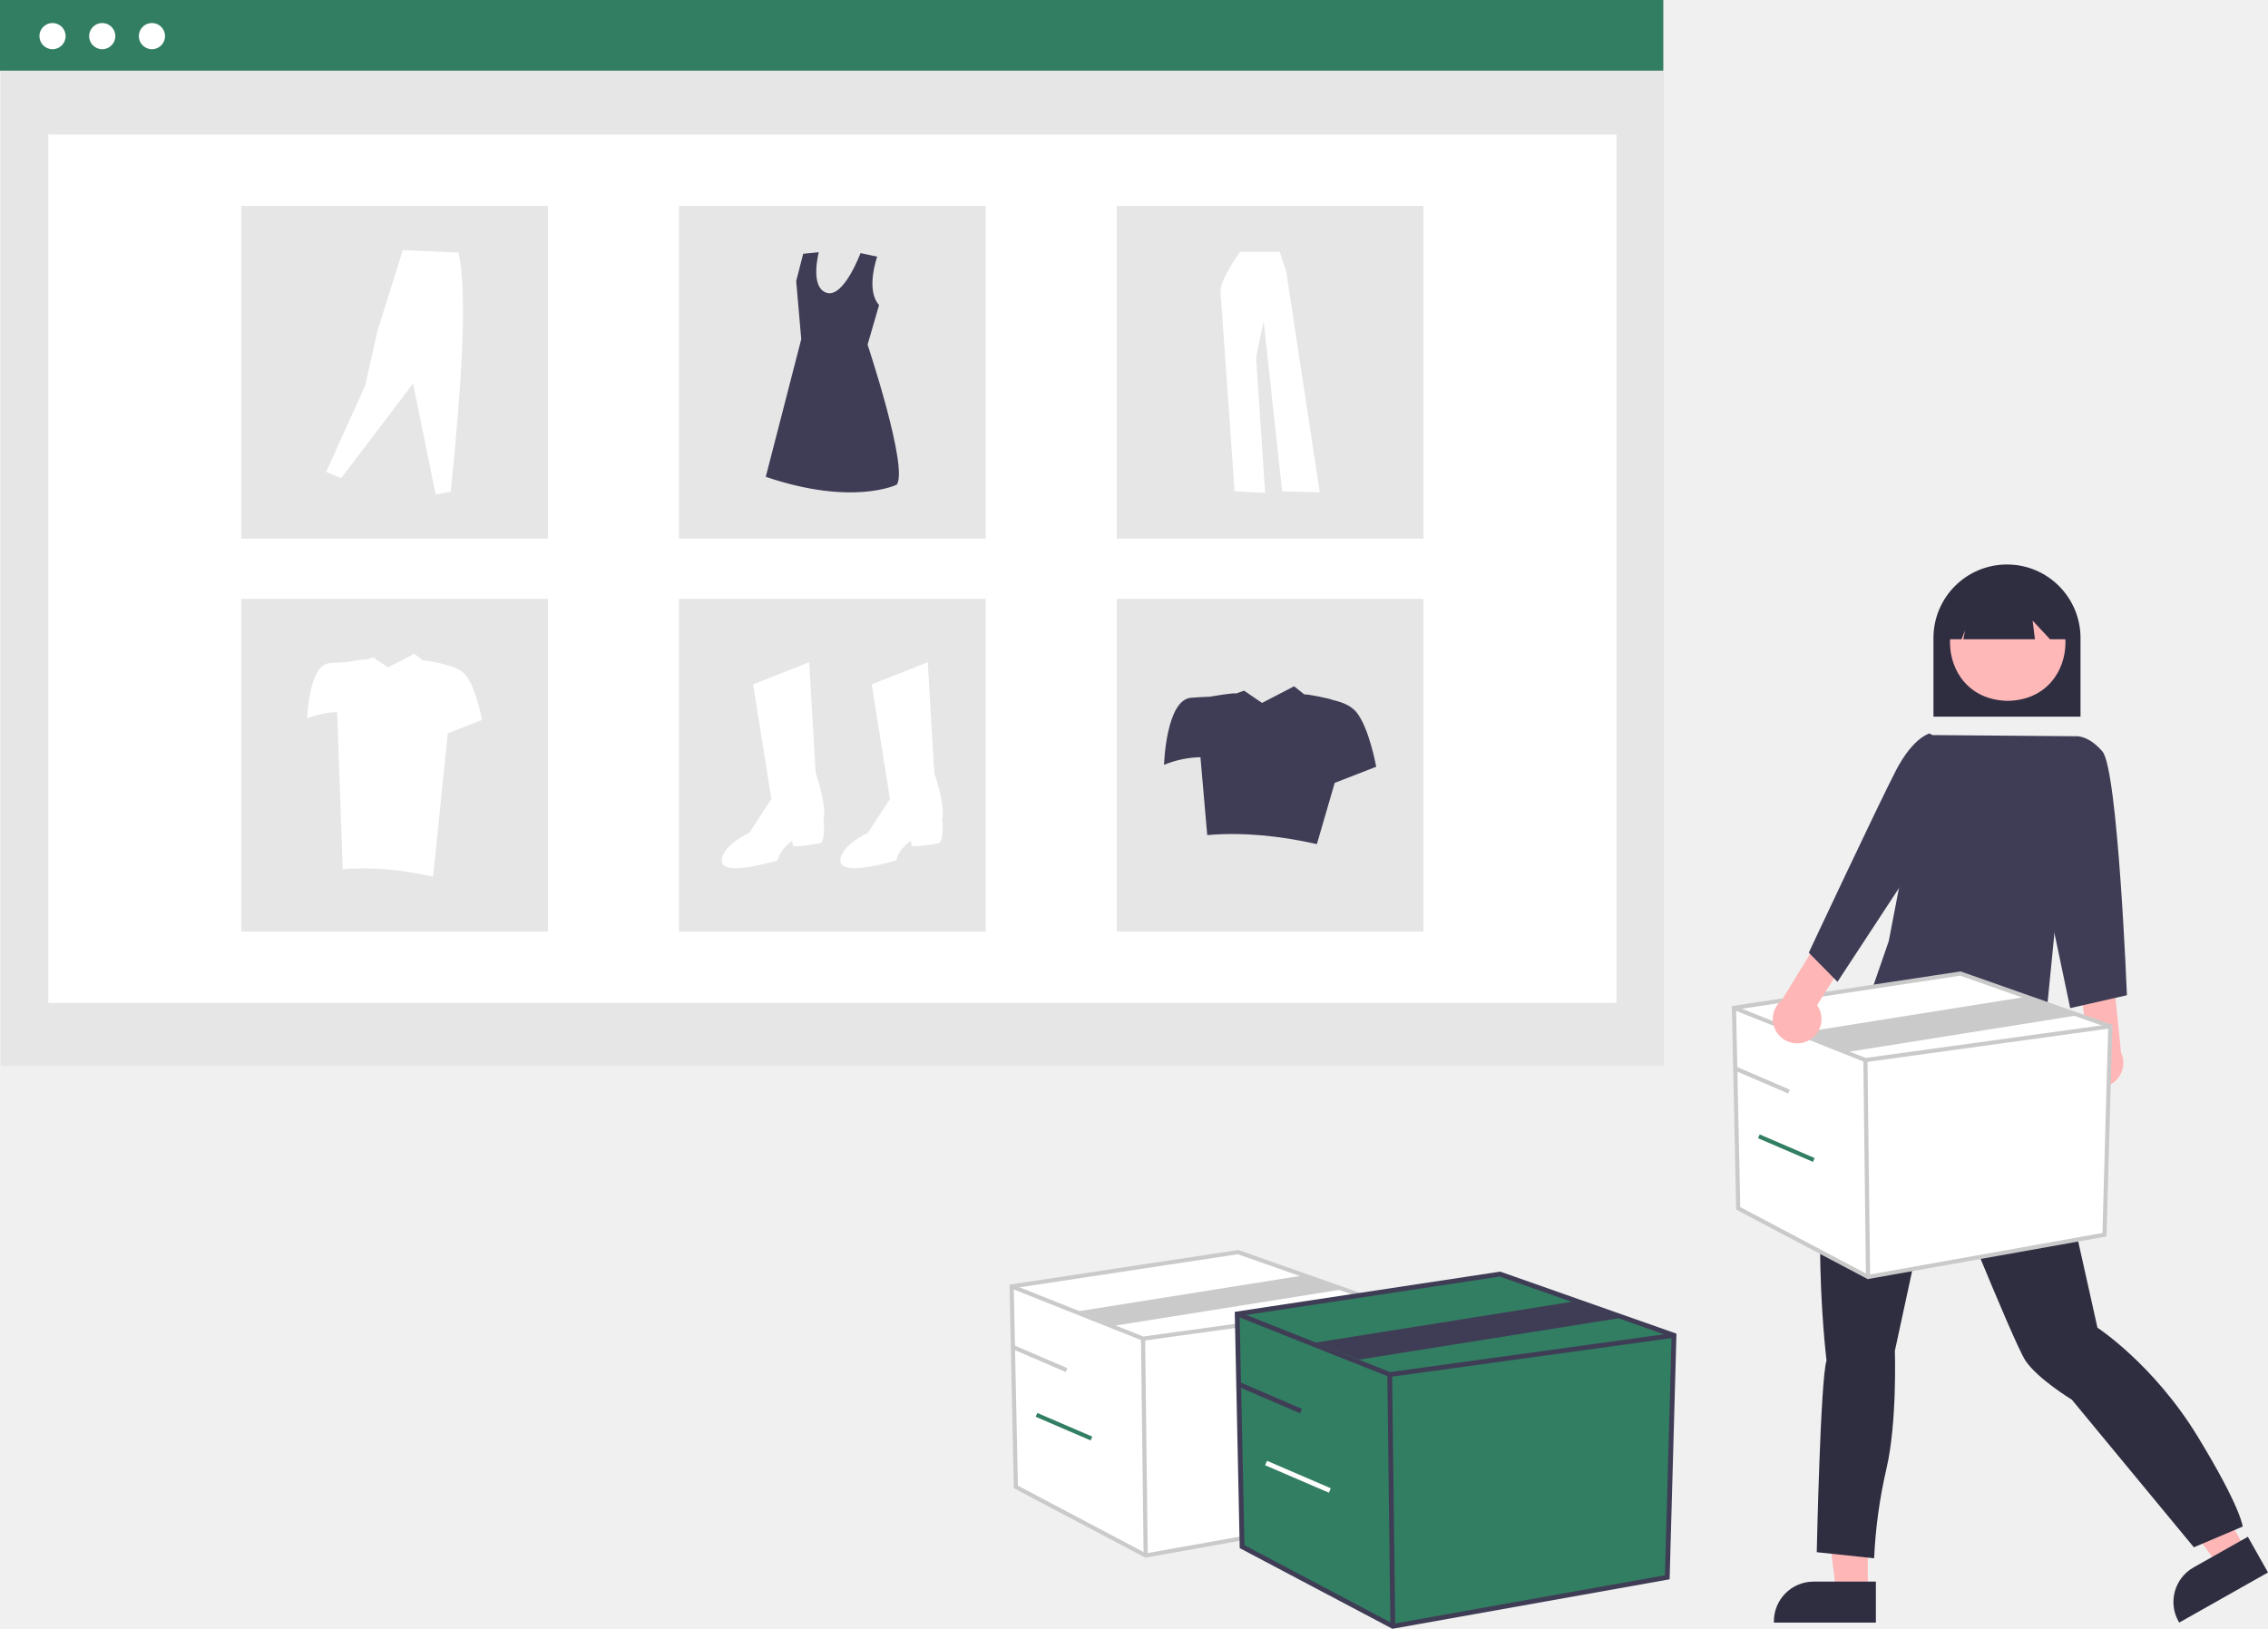
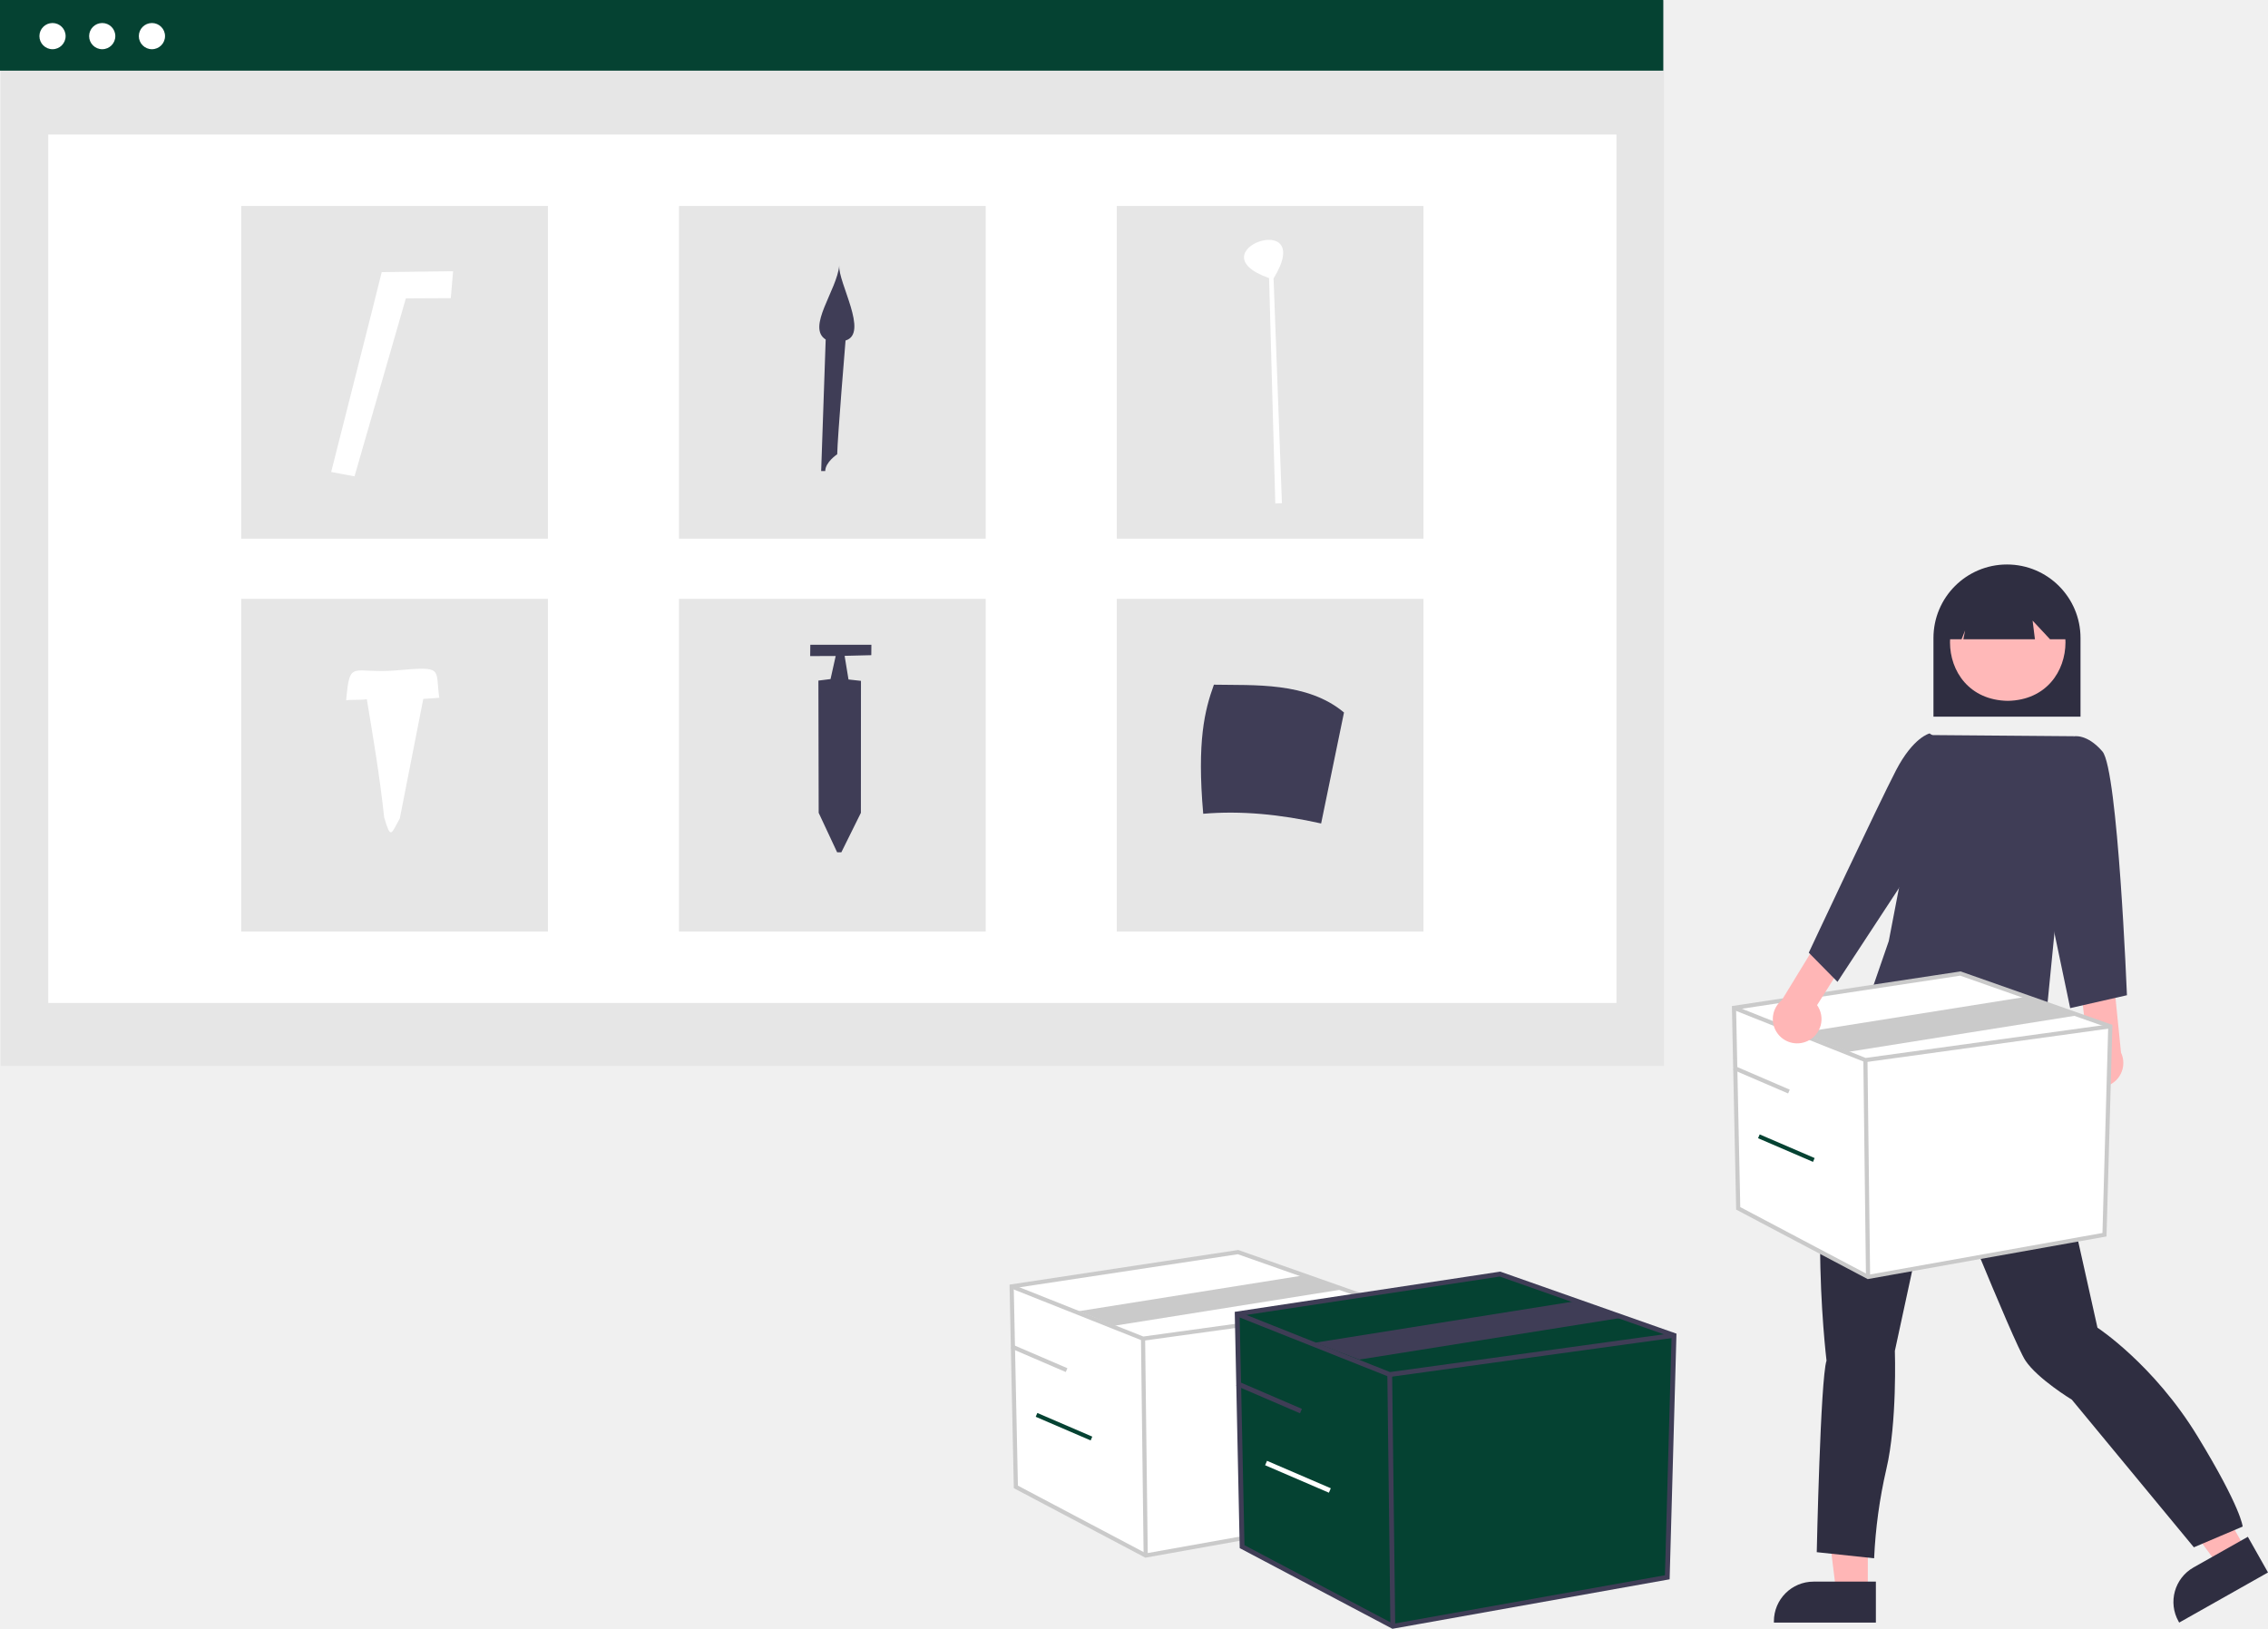
- <svg xmlns="http://www.w3.org/2000/svg" data-name="Layer 1" width="879.125" height="631.485" viewBox="0 0 879.125 631.485">
+ <svg xmlns="http://www.w3.org/2000/svg" data-name="Layer 1" width="879.125" height="631.485" viewBox="0 0 879.125 631.485" version="1.1" id="svg818">
+   <defs id="defs822" />
  <rect id="b93b1ef9-49b5-4354-905b-d9dddde45a10" data-name="Rectangle 338" x="0.275" y="0.365" width="644.725" height="412.91" fill="#e6e6e6" />
  <rect id="ef7485f9-8ecd-46d9-949e-abdd8aa9e360" data-name="Rectangle 339" x="18.711" y="52.154" width="607.853" height="336.693" fill="#fff" />
-   <rect id="b4c2a7ec-beab-40bc-b587-23a202562f78" data-name="Rectangle 340" width="644.725" height="27.39" fill="#327e62" />
+   <rect id="b4c2a7ec-beab-40bc-b587-23a202562f78" data-name="Rectangle 340" width="644.725" height="27.39" fill="#054232" />
  <circle id="bd6d3ebf-cb6f-4fcb-b7cd-ad5a287d3324" data-name="Ellipse 513" cx="20.355" cy="14.004" r="5.077" fill="#fff" />
  <circle id="efb1158e-7a7d-4adb-9063-fc7dc50c76d5" data-name="Ellipse 514" cx="39.624" cy="14.004" r="5.077" fill="#fff" />
  <circle id="b51f9e19-f36b-4f29-afd5-008bb0fc20dd" data-name="Ellipse 515" cx="58.893" cy="14.004" r="5.077" fill="#fff" />
  <rect id="b636d421-4358-445b-b124-1d058e78c733" data-name="Rectangle 341" x="93.5" y="79.848" width="118.887" height="128.982" fill="#e6e6e6" />
  <rect id="ab9c902d-64a9-4a2b-a9ec-6dc7022c80f6" data-name="Rectangle 342" x="263.193" y="79.848" width="118.887" height="128.982" fill="#e6e6e6" />
  <rect id="f4a232af-026e-479b-8040-5c62e5965d9e" data-name="Rectangle 343" x="432.885" y="79.848" width="118.887" height="128.982" fill="#e6e6e6" />
  <rect id="ada16aa4-f84d-4851-87ee-a2852d96226a" data-name="Rectangle 344" x="93.5" y="232.176" width="118.887" height="128.982" fill="#e6e6e6" />
  <rect id="ebfcbe07-3b81-4d69-a4f5-6a8318d20e8d" data-name="Rectangle 345" x="263.193" y="232.176" width="118.887" height="128.982" fill="#e6e6e6" />
  <rect id="ead16b6d-d132-49a9-a42f-1f570e523a46" data-name="Rectangle 346" x="432.885" y="232.176" width="118.887" height="128.982" fill="#e6e6e6" />
-   <path id="ab8ff6e3-f37e-4992-8347-ee905fdba816-342" data-name="Path 2643" d="M452.365,399.583l21.722-8.588,2.526,42.939s4.546,13.134,3.031,18.186c0,0,1.01,8.588-1.516,9.093s-9.6,1.516-10.1,1.01-.505-2.021-.505-2.021-5.052,3.536-5.557,7.577c0,0-21.217,6.567-21.722.505s10.608-11.114,10.608-11.114l8.588-13.134Z" transform="translate(-160.4375 -134.2577)" fill="#fff" />
-   <path id="e647835b-1773-4993-9de9-376235a5ef39-343" data-name="Path 2644" d="M498.337,399.583l21.719-8.588,2.526,42.939s4.546,13.134,3.031,18.186c0,0,1.01,8.588-1.516,9.093s-9.6,1.516-10.1,1.01-.505-2.021-.505-2.021-5.052,3.536-5.557,7.577c0,0-21.217,6.567-21.722.505s10.608-11.114,10.608-11.114l8.588-13.134Z" transform="translate(-160.4375 -134.2577)" fill="#fff" />
-   <path id="ee50e840-b8e9-4cc0-9b2e-64e12816c6e5-344" data-name="Path 2645" d="M500.459,233.768s-4.625,12.924.734,18.752l-4.468,15.353s15.874,47.622,11.339,54.274c0,0-16.932,8.466-50.8-3.024l13.757-53.367-1.965-22.526,2.721-10.583,6.047-.6s-3.628,13.606,3.024,15.723,13.141-15.383,13.141-15.383Z" transform="translate(-160.4375 -134.2577)" fill="#3f3d56" />
-   <path id="b668efb4-5504-4326-941b-9be143c4d030-345" data-name="Path 2646" d="M286.858,317.195l5.837,2.388,27.858-36.613,8.755,42.98,5.837-1.061c3.744-37.055,6.8-74.85,3.051-92.726l-21.623-.929-9.816,31.311-4.776,21.225Z" transform="translate(-160.4375 -134.2577)" fill="#fff" />
-   <path id="b699d661-049e-451c-8a7e-64343ac1c335-346" data-name="Path 2647" d="M641.115,231.87s-7.966,11.074-7.577,15.543,5.44,77.327,5.44,77.327l11.852.583-3.5-52.458,2.914-14.183,7.189,66.058,14.572.389-13.017-85.681-2.526-7.577Z" transform="translate(-160.4375 -134.2577)" fill="#fff" />
-   <path id="a4f25674-ecb7-42aa-ae9a-d508200b11eb-347" data-name="Path 2648" d="M686.138,410.276c-2.115-2.538-5.751-3.91-9.242-4.652.1-.317-10.618-2.532-10.8-2.076l-4.041-3.219-12.417,6.447-6.977-4.75-3.241,1.15c.132-.572-10.061,1.194-10.061,1.194-1.947.07-4.434.192-7.218.406-9.749.75-10.5,26-10.5,26a39.85,39.85,0,0,1,14.113-2.955l2.635,30.2c13.553-1.162,27.767.19,42.5,3.5l6.909-23.74,16.089-6.257S691.138,416.275,686.138,410.276Z" transform="translate(-160.4375 -134.2577)" fill="#3f3d56" />
-   <path id="b6d7fb25-d94e-4ba0-9382-3f72a4c565e4-348" data-name="Path 2649" d="M340.878,395.895c-1.743-2.091-4.738-3.222-7.615-3.833.086-.262-8.749-2.086-8.9-1.71l-3.33-2.652-10.229,5.312-5.749-3.913-2.67.948c.109-.471-8.29.983-8.29.983-1.6.058-3.654.158-5.947.335-8.033.618-8.651,21.421-8.651,21.421a32.837,32.837,0,0,1,11.629-2.435l2.171,60.914c11.167-.958,22.879.157,35.015,2.884l5.692-55.59,13.257-5.155S344.997,400.84,340.878,395.895Z" transform="translate(-160.4375 -134.2577)" fill="#fff" />
-   <path id="abb48a01-b3b6-4bc9-9e6f-5cc93133d8eb-349" data-name="Path 2682" d="M909.888,412.109h57v-30.5a28.5,28.5,0,1,0-57,0Z" transform="translate(-160.4375 -134.2577)" fill="#2f2e41" />
-   <path id="f1b40e10-dbea-4491-93e9-bf21ee1afe95-350" data-name="Path 2683" d="M884.442,751.453h-12.259l-5.833-47.292h18.094Z" transform="translate(-160.4375 -134.2577)" fill="#ffb6b6" />
-   <path id="f19e2682-d3fb-40a9-8809-be7b68a78ac9-351" data-name="Path 2684" d="M887.57,747.45h-24.145a15.387,15.387,0,0,0-15.386,15.385v.5h39.531Z" transform="translate(-160.4375 -134.2577)" fill="#2f2e41" />
-   <path id="b3618d44-3857-42e4-aed2-10e127155f21-352" data-name="Path 2685" d="M1030.997,735.092l-10.676,6.027-28.328-38.311,15.757-8.895Z" transform="translate(-160.4375 -134.2577)" fill="#ffb6b6" />
-   <path id="a172411a-a77d-4e4f-ac70-c8342021cfb1-353" data-name="Path 2686" d="M1031.752,730.069l-21.025,11.866h0a15.387,15.387,0,0,0-5.834,20.963l.246.435,34.424-19.433Z" transform="translate(-160.4375 -134.2577)" fill="#2f2e41" />
-   <path id="bd1532c7-07e2-44c0-82ff-fc8e0d37942d-354" data-name="Path 2687" d="M952.642,538.782l.946,4.73s2.838,2.838,1.419,4.257-.946,8.042-.946,8.042c.794,12.076,16.573,79.936,19.395,93.189,0,0,21.76,14.191,38.789,42.1s17.5,35.005,17.5,35.005l-18.918,8.043-47.3-57.238s-13.245-8.042-17.976-15.137-34.064-80.418-34.064-80.418l-16.56,76.633s.946,27.909-3.311,45.885a192.522,192.522,0,0,0-4.73,34.532l-22.233-2.365s1.419-67.172,3.784-74.268c0,0-9.934-81.836,9.934-114.476l16.012-42.687,15.682-6.036Z" transform="translate(-160.4375 -134.2577)" fill="#2f2e41" />
-   <path id="e2a54528-859f-4f0e-9aca-6130773a8d3b-355" data-name="Path 2688" d="M938.682,360.565c-29.847.51-29.842,44.907,0,45.412C968.527,405.467,968.523,361.07,938.682,360.565Z" transform="translate(-160.4375 -134.2577)" fill="#ffb8b8" />
-   <path id="aeace49c-5333-476f-965d-52da8fac2318-356" data-name="Path 2689" d="M915.711,382.093h5.073l1.381-3.454-.691,3.454h27.745l-.9-7.227,6.744,7.227h6.727v-3.916a23.038,23.038,0,1,0-46.076-.033v.033Z" transform="translate(-160.4375 -134.2577)" fill="#2f2e41" />
-   <path id="aa5a3aa9-e50b-4b43-b42d-0c1415925835-357" data-name="Path 2690" d="M907.904,419.235l56.4.457-11.916,120.917s-65.959-3.481-66-23.614l6.179-17.891Z" transform="translate(-160.4375 -134.2577)" fill="#3f3d56" />
-   <path id="aca4d347-909c-4b66-b72e-6bb1477aee43-358" data-name="Path 2693" d="M966.727,552.298a9.377,9.377,0,0,1,2.7-14.122l-2.451-21.287,12.573-4.645,3.039,30.111a9.428,9.428,0,0,1-15.861,9.943Z" transform="translate(-160.4375 -134.2577)" fill="#ffb6b6" />
-   <path id="eab38d24-ad2d-4cbe-aaaa-db975580c866-359" data-name="Path 2694" d="M956.888,430.109l7.421-10.373s5.079-1.127,11.079,5.873,9.5,94.5,9.5,94.5l-22,5-13-62Z" transform="translate(-160.4375 -134.2577)" fill="#3f3d56" />
-   <polygon points="672.135 390.739 673.771 468.476 724.096 495.071 815.744 478.705 817.995 397.899 759.896 377.441 672.135 390.739" fill="#fff" />
-   <path d="M884.402,630.168,833.415,603.223l-1.661-78.916,88.658-13.433.189.066L979.252,531.593l-2.285,82.046ZM835.002,602.244l49.662,26.245,90.732-16.202,2.216-79.566L920.256,512.523,833.39,525.685Z" transform="translate(-160.4375 -134.2577)" fill="#cacaca" />
-   <polygon points="722.973 411.816 722.776 411.738 671.838 391.485 672.431 389.992 723.173 410.166 817.885 397.103 818.105 398.695 722.973 411.816" fill="#cacaca" />
-   <rect x="883.218" y="545.246" width="1.607" height="84.086" transform="translate(-167.5157 -123.4613) rotate(-0.69695)" fill="#cacaca" />
-   <polygon points="716.536 407.792 698.174 400.348 786.569 386.263 804.931 393.706 716.536 407.792" fill="#cacaca" />
-   <rect x="842.417" y="541.277" width="1.607" height="23.186" transform="translate(-158.4769 974.4608) rotate(-66.70554)" fill="#cacaca" />
-   <rect x="852.06" y="567.797" width="1.607" height="23.186" transform="translate(-177.0052 999.3509) rotate(-66.70554)" fill="#327e62" />
-   <polygon points="392.135 498.739 393.771 576.476 444.096 603.071 535.744 586.705 537.995 505.899 479.896 485.441 392.135 498.739" fill="#fff" />
-   <path d="M604.402,738.168,553.415,711.223l-1.661-78.916,88.658-13.433.189.066L699.252,639.593l-2.285,82.046ZM555.002,710.244l49.662,26.245,90.732-16.202,2.216-79.566L640.256,620.523,553.39,633.685Z" transform="translate(-160.4375 -134.2577)" fill="#cacaca" />
-   <polygon points="442.973 519.816 442.776 519.738 391.838 499.485 392.431 497.992 443.173 518.166 537.885 505.103 538.105 506.695 442.973 519.816" fill="#cacaca" />
-   <rect x="603.218" y="653.246" width="1.607" height="84.086" transform="translate(-168.8501 -126.8591) rotate(-0.69695)" fill="#cacaca" />
-   <polygon points="432.088 513.962 418.174 508.348 506.569 494.263 520.482 499.877 432.088 513.962" fill="#cacaca" />
-   <rect x="562.417" y="649.277" width="1.607" height="23.186" transform="translate(-426.9454 782.5758) rotate(-66.70554)" fill="#cacaca" />
-   <rect x="572.06" y="675.797" width="1.607" height="23.186" transform="translate(-445.4736 807.4659) rotate(-66.70554)" fill="#327e62" />
-   <polygon points="479.563 509.397 481.463 599.638 539.882 630.51 646.271 611.512 648.883 517.709 581.44 493.961 479.563 509.397" fill="#327e62" />
-   <path d="M700.167,765.742l-59.188-31.278-1.929-91.608,102.918-15.594.219.077L810.272,651.312l-2.652,95.242ZM642.821,733.327l57.65,30.466,105.326-18.808,2.572-92.364-66.582-23.445-100.837,15.278Z" transform="translate(-160.4375 -134.2577)" fill="#3f3d56" />
-   <polygon points="538.578 533.865 538.35 533.774 479.218 510.264 479.907 508.53 538.81 531.949 648.755 516.785 649.01 518.633 538.578 533.865" fill="#3f3d56" />
-   <rect x="698.792" y="667.161" width="1.866" height="97.61" transform="translate(-169.0945 -125.6935) rotate(-0.69695)" fill="#3f3d56" />
-   <polygon points="526.888 527.112 509.79 520.553 612.402 504.202 629.501 510.761 526.888 527.112" fill="#3f3d56" />
-   <rect x="651.428" y="662.554" width="1.866" height="26.916" transform="translate(-386.9633 873.6041) rotate(-66.70554)" fill="#3f3d56" />
-   <rect x="662.623" y="693.339" width="1.866" height="26.916" transform="translate(-408.4716 902.4975) rotate(-66.70554)" fill="#fff" />
-   <path id="af1e2e82-f248-43bd-a869-489ddf745161-360" data-name="Path 2691" d="M861.105,537.851a9.377,9.377,0,0,0,3.673-13.9l11.422-18.13-9.324-9.628-15.771,25.829a9.428,9.428,0,0,0,10,15.83Z" transform="translate(-160.4375 -134.2577)" fill="#ffb6b6" />
-   <path id="ed6195a6-5e50-4e12-8380-54bfefa6b2ae-361" data-name="Path 2692" d="M916.571,424.001l-8.183-5.392s-6.315,1.416-13.031,14.334-33.8,70.672-33.8,70.672l11.133,11.3,29.7-45.309Z" transform="translate(-160.4375 -134.2577)" fill="#3f3d56" />
+   <path id="ee50e840-b8e9-4cc0-9b2e-64e12816c6e5-167" data-name="Path 2645" d="m 488.19,266.272 c 0,0 -3.098,37.186 -3.232,44.104 0,0 -4.605,3.022 -4.643,6.516 -1.528,0.022 -1.577,-0.004 -1.577,-0.004 l 1.754,-51 c -7.517,-4.749 4.376,-19.089 5.259,-28.712 -0.519,6.641 11.57,26.36 2.44,29.095 z" transform="translate(-160.4375,-134.2577)" fill="#3f3d56" />
+   <path id="b668efb4-5504-4326-941b-9be143c4d030-168" data-name="Path 2646" d="m 128.368,182.99 9.047,1.693 19.904,-69.009 17.415,-0.087 0.898,-10.445 -27.669,0.347 -3.836,15.35 z" fill="#ffffff" style="stroke-width:1.104" />
+   <path id="b699d661-049e-451c-8a7e-64343ac1c335-169" data-name="Path 2647" d="m 491.922,107.831 2.408,87.357 2.572,-0.096 -3.24,-87.134 c 16.924,-27.604 -31.056,-10.53 -1.74,-0.127 z" fill="#ffffff" style="stroke-width:1.144" />
+   <path id="a4f25674-ecb7-42aa-ae9a-d508200b11eb-170" data-name="Path 2648" d="m 466.393,315.497 c 14.575,-1.25 29.86,0.204 45.704,3.764 l 8.864,-43.028 c -14.309,-12.008 -35.182,-10.459 -50.432,-10.78 -3.571,9.953 -6.598,21.834 -4.137,50.044 z" fill="#3f3d56" style="stroke-width:1.075" />
+   <path id="a4f25674-ecb7-42aa-ae9a-d508200b11eb-170-1" data-name="Path 2648" d="m 317.337,315.134 7.153,15.304 1.637,-0.011 7.573,-15.298 0.012,-25.581 0.012,-25.581 -4.826,-0.53 -1.504,-9.169 10.339,-0.257 0.036,-4.044 -23.675,0.008 -0.051,4.387 9.89,-0.036 -1.998,8.948 -4.705,0.594 z" fill="#3f3d56" style="stroke-width:1.251" />
+   <path id="b6d7fb25-d94e-4ba0-9382-3f72a4c565e4-171" data-name="Path 2649" d="m 134.171,271.525 c 2.084,-0.379 4.908,-0.006 8.019,-0.431 2.342,14.193 4.959,29.402 6.724,45.808 2.585,8.85 2.697,6.381 6.063,0.385 l 9.098,-46.31 6.196,-0.449 c -1.615,-11.562 1.847,-12.213 -16.567,-10.628 -17.312,1.49 -18.074,-4.718 -19.533,11.625 z" fill="#ffffff" />
+   <path id="abb48a01-b3b6-4bc9-9e6f-5cc93133d8eb-172" data-name="Path 2682" d="M909.888,412.109h57v-30.5a28.5,28.5,0,1,0-57,0Z" transform="translate(-160.4375 -134.2577)" fill="#2f2e41" />
+   <path id="f1b40e10-dbea-4491-93e9-bf21ee1afe95-173" data-name="Path 2683" d="M884.442,751.453h-12.259l-5.833-47.292h18.094Z" transform="translate(-160.4375 -134.2577)" fill="#ffb6b6" />
+   <path id="f19e2682-d3fb-40a9-8809-be7b68a78ac9-174" data-name="Path 2684" d="M887.57,747.45h-24.145a15.387,15.387,0,0,0-15.386,15.385v.5h39.531Z" transform="translate(-160.4375 -134.2577)" fill="#2f2e41" />
+   <path id="b3618d44-3857-42e4-aed2-10e127155f21-175" data-name="Path 2685" d="M1030.997,735.092l-10.676,6.027-28.328-38.311,15.757-8.895Z" transform="translate(-160.4375 -134.2577)" fill="#ffb6b6" />
+   <path id="a172411a-a77d-4e4f-ac70-c8342021cfb1-176" data-name="Path 2686" d="M1031.752,730.069l-21.025,11.866h0a15.387,15.387,0,0,0-5.834,20.963l.246.435,34.424-19.433Z" transform="translate(-160.4375 -134.2577)" fill="#2f2e41" />
+   <path id="bd1532c7-07e2-44c0-82ff-fc8e0d37942d-177" data-name="Path 2687" d="M952.642,538.782l.946,4.73s2.838,2.838,1.419,4.257-.946,8.042-.946,8.042c.794,12.076,16.573,79.936,19.395,93.189,0,0,21.76,14.191,38.789,42.1s17.5,35.005,17.5,35.005l-18.918,8.043-47.3-57.238s-13.245-8.042-17.976-15.137-34.064-80.418-34.064-80.418l-16.56,76.633s.946,27.909-3.311,45.885a192.522,192.522,0,0,0-4.73,34.532l-22.233-2.365s1.419-67.172,3.784-74.268c0,0-9.934-81.836,9.934-114.476l16.012-42.687,15.682-6.036Z" transform="translate(-160.4375 -134.2577)" fill="#2f2e41" />
+   <path id="e2a54528-859f-4f0e-9aca-6130773a8d3b-178" data-name="Path 2688" d="M938.682,360.565c-29.847.51-29.842,44.907,0,45.412C968.527,405.467,968.523,361.07,938.682,360.565Z" transform="translate(-160.4375 -134.2577)" fill="#ffb8b8" />
+   <path id="aeace49c-5333-476f-965d-52da8fac2318-179" data-name="Path 2689" d="M915.711,382.093h5.073l1.381-3.454-.691,3.454h27.745l-.9-7.227,6.744,7.227h6.727v-3.916a23.038,23.038,0,1,0-46.076-.033v.033Z" transform="translate(-160.4375 -134.2577)" fill="#2f2e41" />
+   <path id="aa5a3aa9-e50b-4b43-b42d-0c1415925835-180" data-name="Path 2690" d="M907.904,419.235l56.4.457-11.916,120.917s-65.959-3.481-66-23.614l6.179-17.891Z" transform="translate(-160.4375 -134.2577)" fill="#3f3d56" />
+   <path id="aca4d347-909c-4b66-b72e-6bb1477aee43-181" data-name="Path 2693" d="M966.727,552.298a9.377,9.377,0,0,1,2.7-14.122l-2.451-21.287,12.573-4.645,3.039,30.111a9.428,9.428,0,0,1-15.861,9.943Z" transform="translate(-160.4375 -134.2577)" fill="#ffb6b6" />
+   <path id="eab38d24-ad2d-4cbe-aaaa-db975580c866-182" data-name="Path 2694" d="M956.888,430.109l7.421-10.373s5.079-1.127,11.079,5.873,9.5,94.5,9.5,94.5l-22,5-13-62Z" transform="translate(-160.4375 -134.2577)" fill="#3f3d56" />
+   <polygon points="672.135 390.739 673.771 468.476 724.096 495.071 815.744 478.705 817.995 397.899 759.896 377.441 672.135 390.739" fill="#fff" id="polygon774" />
+   <path d="M884.402,630.168,833.415,603.223l-1.661-78.916,88.658-13.433.189.066L979.252,531.593l-2.285,82.046ZM835.002,602.244l49.662,26.245,90.732-16.202,2.216-79.566L920.256,512.523,833.39,525.685Z" transform="translate(-160.4375 -134.2577)" fill="#cacaca" id="path776" />
+   <polygon points="722.973 411.816 722.776 411.738 671.838 391.485 672.431 389.992 723.173 410.166 817.885 397.103 818.105 398.695 722.973 411.816" fill="#cacaca" id="polygon778" />
+   <rect x="883.218" y="545.246" width="1.607" height="84.086" transform="translate(-167.5157 -123.4613) rotate(-0.69695)" fill="#cacaca" id="rect780" />
+   <polygon points="716.536 407.792 698.174 400.348 786.569 386.263 804.931 393.706 716.536 407.792" fill="#cacaca" id="polygon782" />
+   <rect x="842.417" y="541.277" width="1.607" height="23.186" transform="translate(-158.4769 974.4608) rotate(-66.70554)" fill="#cacaca" id="rect784" />
+   <rect x="852.06" y="567.797" width="1.607" height="23.186" transform="translate(-177.0052 999.3509) rotate(-66.70554)" fill="#054232" id="rect786" />
+   <polygon points="392.135 498.739 393.771 576.476 444.096 603.071 535.744 586.705 537.995 505.899 479.896 485.441 392.135 498.739" fill="#fff" id="polygon788" />
+   <path d="M604.402,738.168,553.415,711.223l-1.661-78.916,88.658-13.433.189.066L699.252,639.593l-2.285,82.046ZM555.002,710.244l49.662,26.245,90.732-16.202,2.216-79.566L640.256,620.523,553.39,633.685Z" transform="translate(-160.4375 -134.2577)" fill="#cacaca" id="path790" />
+   <polygon points="442.973 519.816 442.776 519.738 391.838 499.485 392.431 497.992 443.173 518.166 537.885 505.103 538.105 506.695 442.973 519.816" fill="#cacaca" id="polygon792" />
+   <rect x="603.218" y="653.246" width="1.607" height="84.086" transform="translate(-168.8501 -126.8591) rotate(-0.69695)" fill="#cacaca" id="rect794" />
+   <polygon points="432.088 513.962 418.174 508.348 506.569 494.263 520.482 499.877 432.088 513.962" fill="#cacaca" id="polygon796" />
+   <rect x="562.417" y="649.277" width="1.607" height="23.186" transform="translate(-426.9454 782.5758) rotate(-66.70554)" fill="#cacaca" id="rect798" />
+   <rect x="572.06" y="675.797" width="1.607" height="23.186" transform="translate(-445.4736 807.4659) rotate(-66.70554)" fill="#054232" id="rect800" />
+   <polygon points="479.563 509.397 481.463 599.638 539.882 630.51 646.271 611.512 648.883 517.709 581.44 493.961 479.563 509.397" fill="#054232" id="polygon802" />
+   <path d="M700.167,765.742l-59.188-31.278-1.929-91.608,102.918-15.594.219.077L810.272,651.312l-2.652,95.242ZM642.821,733.327l57.65,30.466,105.326-18.808,2.572-92.364-66.582-23.445-100.837,15.278Z" transform="translate(-160.4375 -134.2577)" fill="#3f3d56" id="path804" />
+   <polygon points="538.578 533.865 538.35 533.774 479.218 510.264 479.907 508.53 538.81 531.949 648.755 516.785 649.01 518.633 538.578 533.865" fill="#3f3d56" id="polygon806" />
+   <rect x="698.792" y="667.161" width="1.866" height="97.61" transform="translate(-169.0945 -125.6935) rotate(-0.69695)" fill="#3f3d56" id="rect808" />
+   <polygon points="526.888 527.112 509.79 520.553 612.402 504.202 629.501 510.761 526.888 527.112" fill="#3f3d56" id="polygon810" />
+   <rect x="651.428" y="662.554" width="1.866" height="26.916" transform="translate(-386.9633 873.6041) rotate(-66.70554)" fill="#3f3d56" id="rect812" />
+   <rect x="662.623" y="693.339" width="1.866" height="26.916" transform="translate(-408.4716 902.4975) rotate(-66.70554)" fill="#fff" id="rect814" />
+   <path id="af1e2e82-f248-43bd-a869-489ddf745161-183" data-name="Path 2691" d="M861.105,537.851a9.377,9.377,0,0,0,3.673-13.9l11.422-18.13-9.324-9.628-15.771,25.829a9.428,9.428,0,0,0,10,15.83Z" transform="translate(-160.4375 -134.2577)" fill="#ffb6b6" />
+   <path id="ed6195a6-5e50-4e12-8380-54bfefa6b2ae-184" data-name="Path 2692" d="M916.571,424.001l-8.183-5.392s-6.315,1.416-13.031,14.334-33.8,70.672-33.8,70.672l11.133,11.3,29.7-45.309Z" transform="translate(-160.4375 -134.2577)" fill="#3f3d56" />
</svg>
